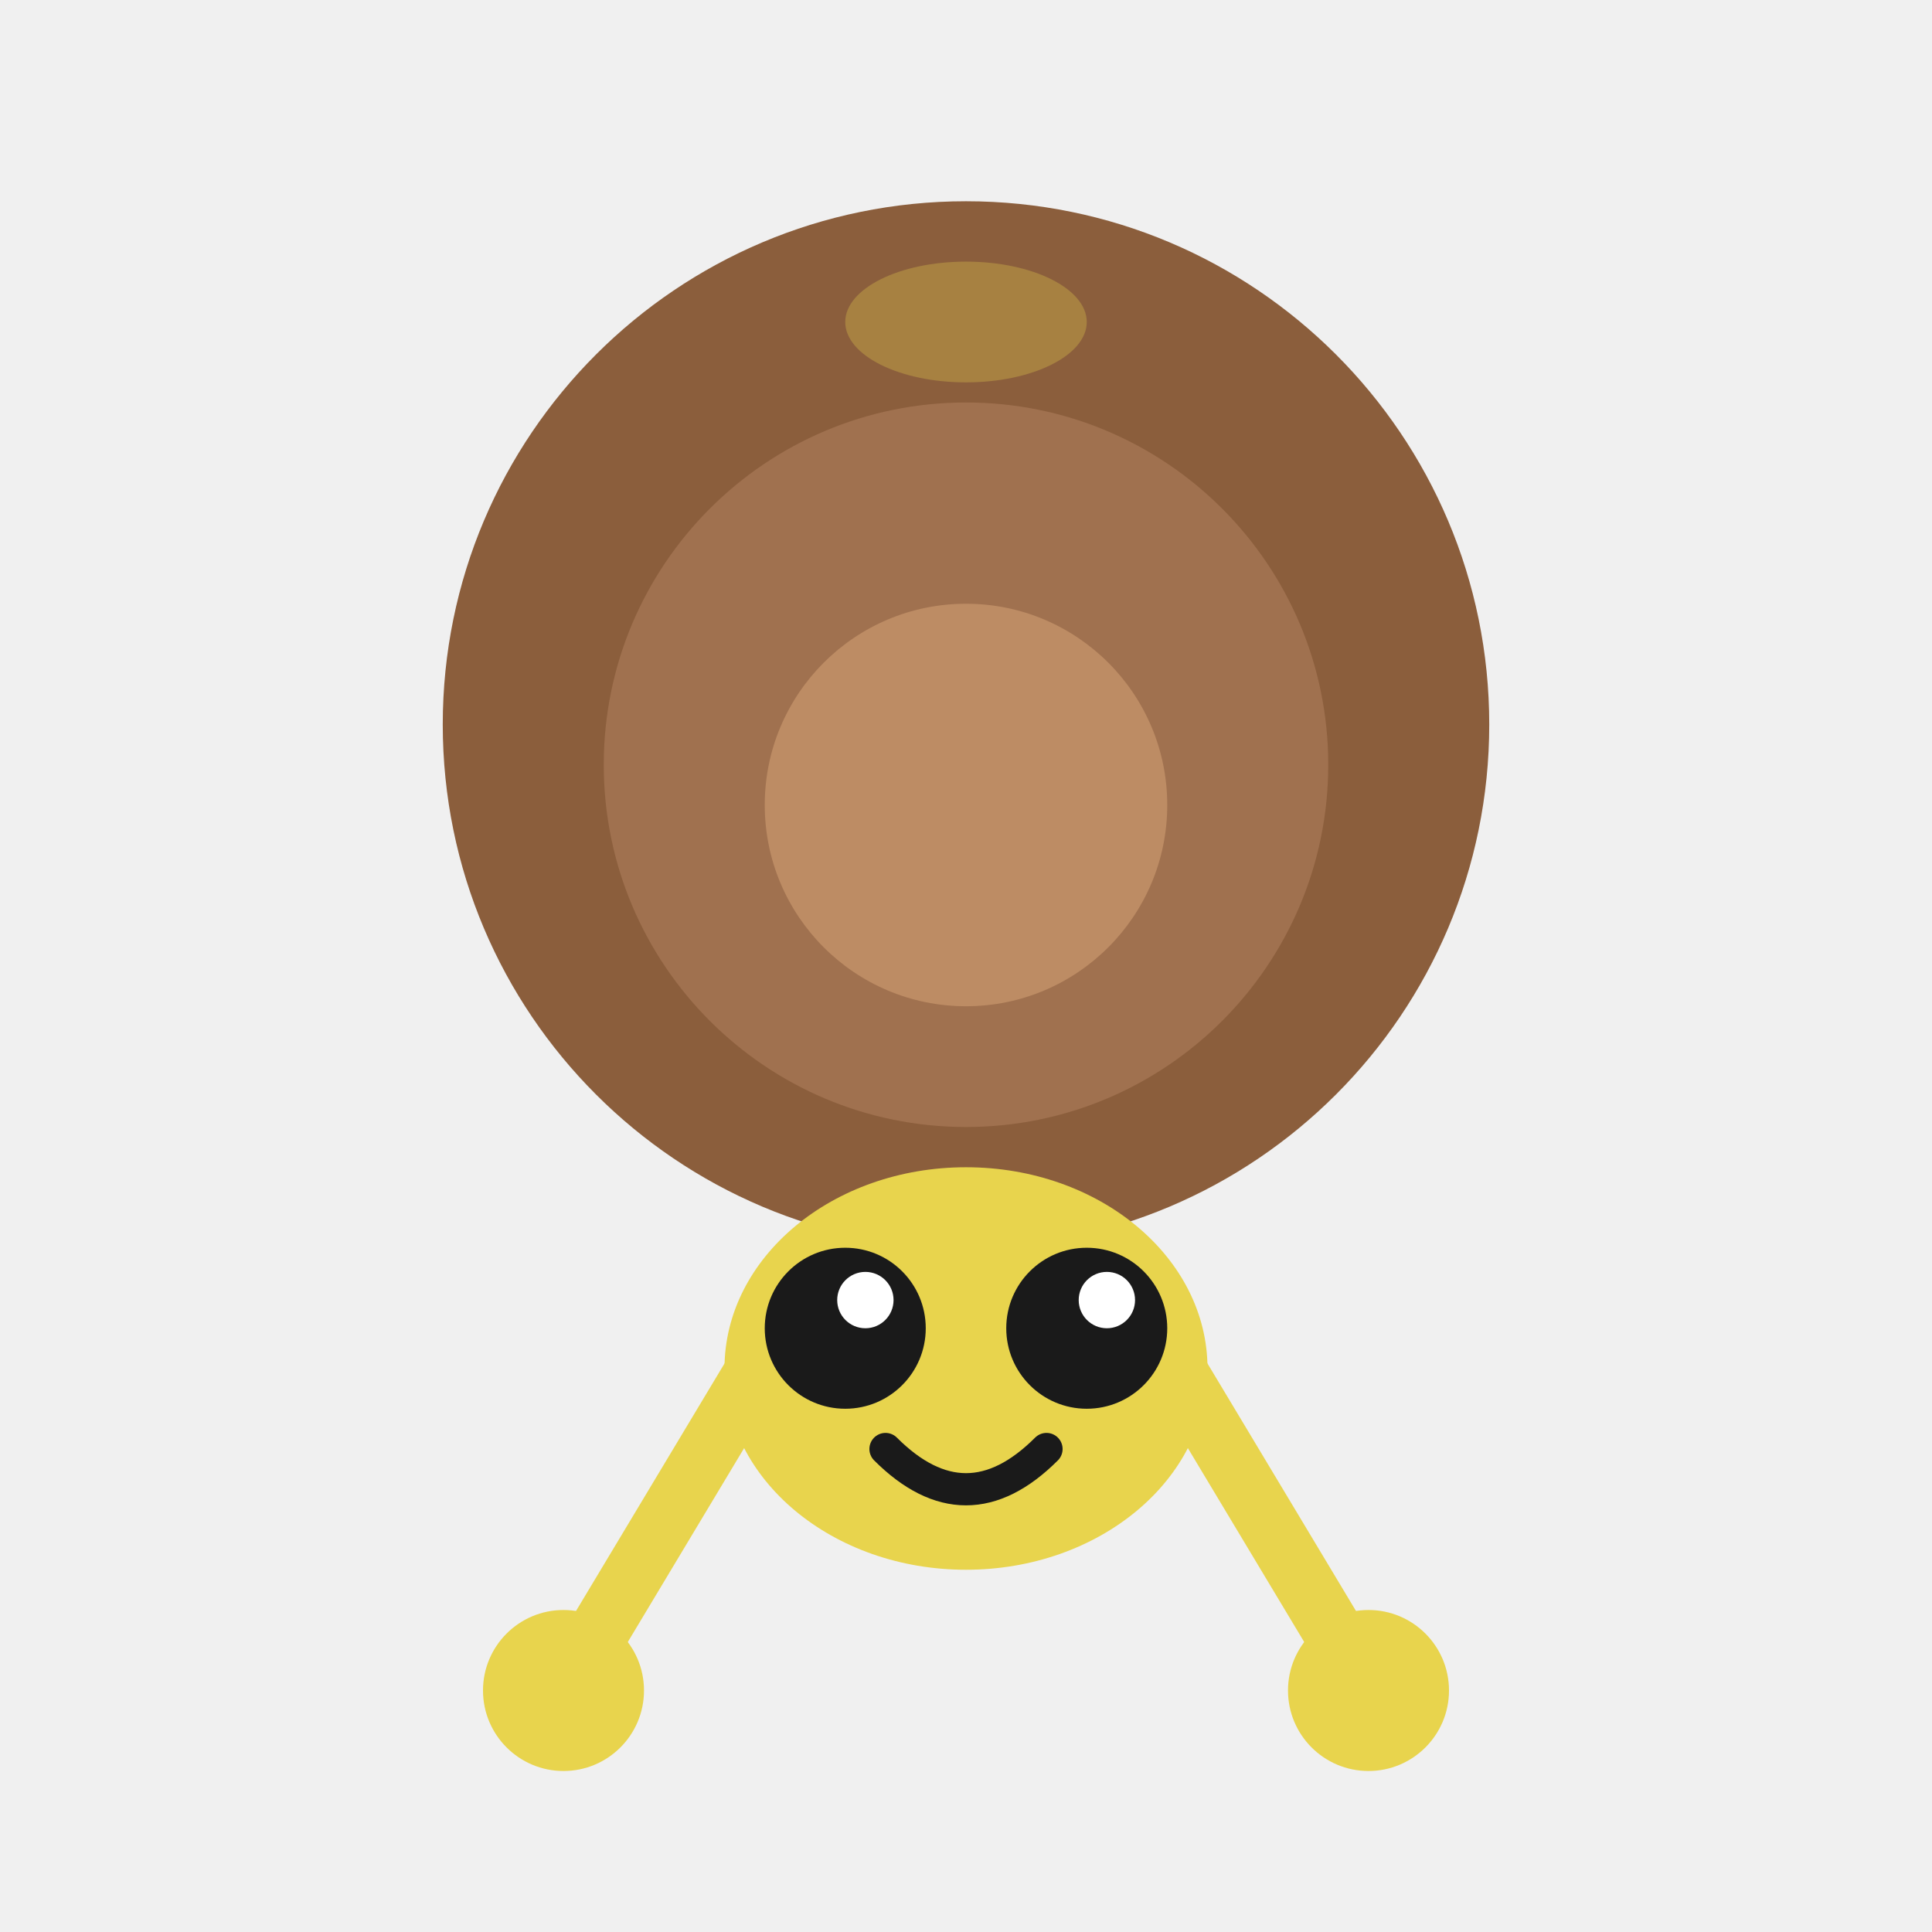
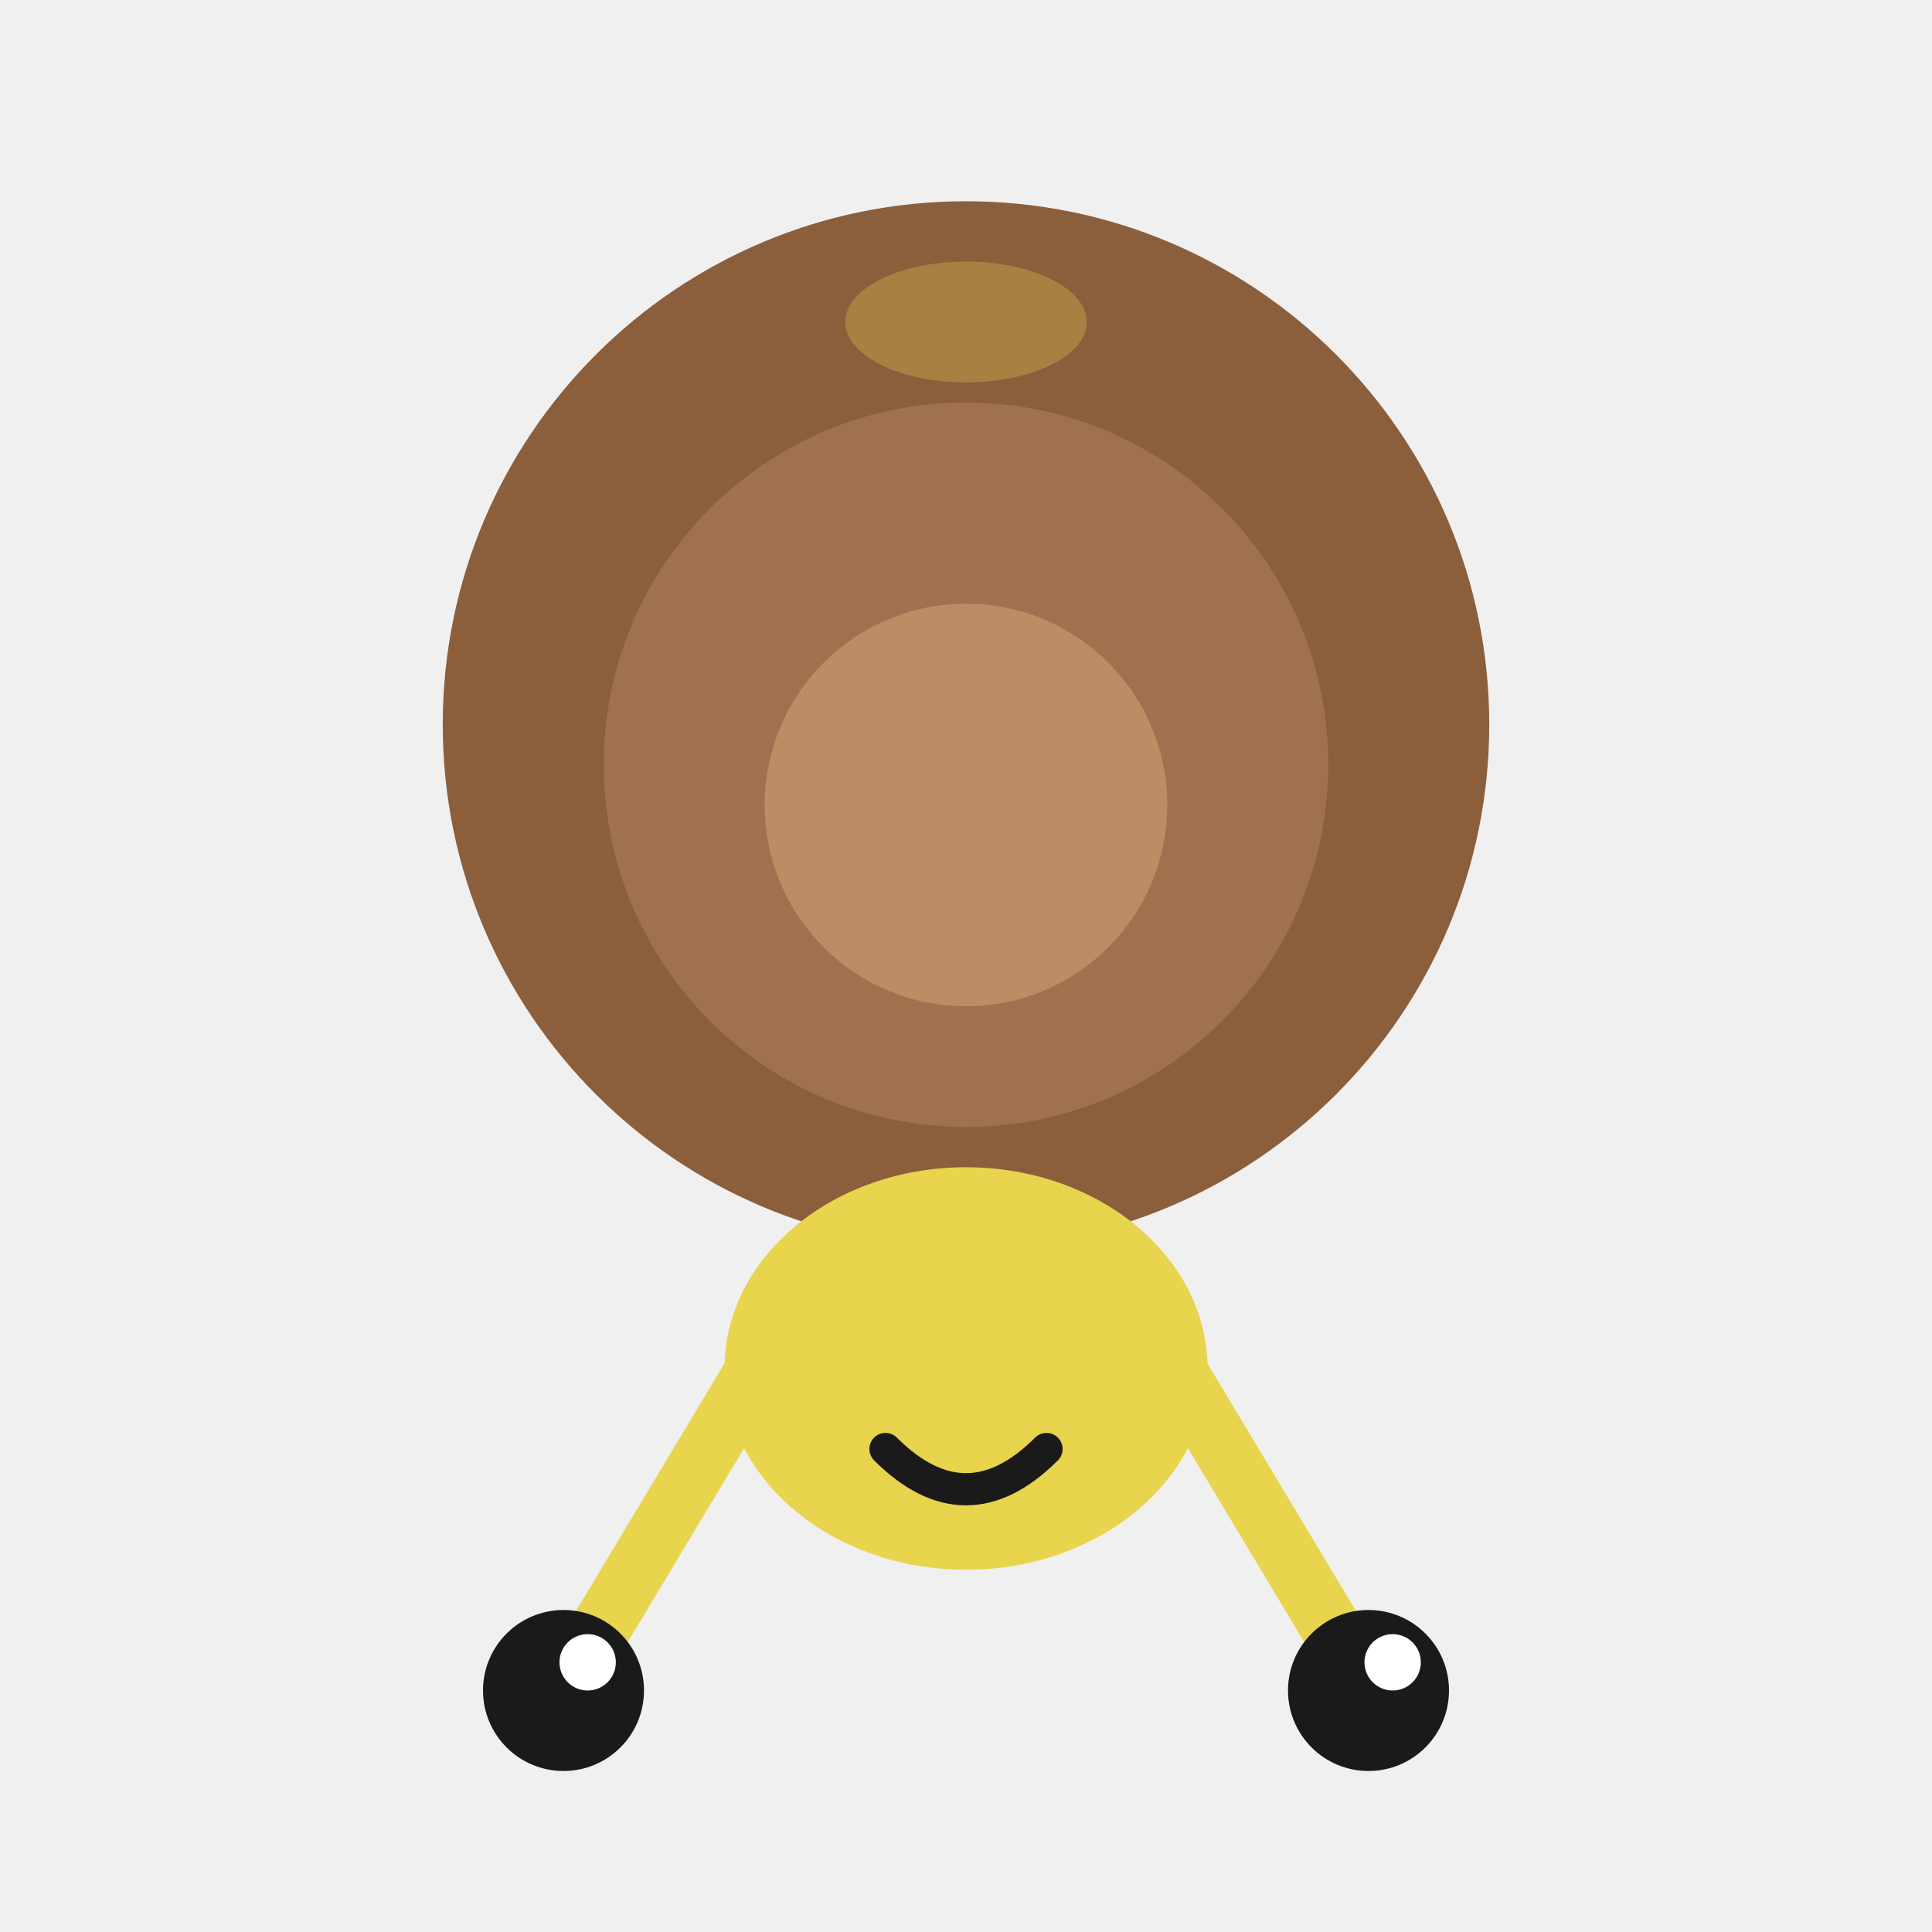
<svg xmlns="http://www.w3.org/2000/svg" viewBox="0 0 48 48" width="48" height="48">
  <circle cx="24" cy="18" r="13" fill="#8B5E3C" />
  <circle cx="24" cy="19" r="9" fill="#A0714F" />
  <circle cx="24" cy="20" r="5" fill="#BD8C64" />
  <ellipse cx="24" cy="34" rx="6" ry="5" fill="#E8D44D" />
  <ellipse cx="24" cy="8" rx="3" ry="1.5" fill="#E8D44D" opacity="0.3" />
  <line x1="20" y1="32" x2="14" y2="42" stroke="#E8D44D" stroke-width="1.5" stroke-linecap="round" />
-   <circle cx="14" cy="42" r="2" fill="#E8D44D" />
+   <circle cx="14" cy="42" r="2" fill="#1a1a1a" />
+   <circle cx="14.6" cy="41.3" r="0.7" fill="white" />
  <line x1="28" y1="32" x2="34" y2="42" stroke="#E8D44D" stroke-width="1.5" stroke-linecap="round" />
-   <circle cx="34" cy="42" r="2" fill="#E8D44D" />
-   <circle cx="21" cy="33" r="2" fill="#1a1a1a" />
-   <circle cx="21.5" cy="32.3" r="0.7" fill="white" />
-   <circle cx="27" cy="33" r="2" fill="#1a1a1a" />
-   <circle cx="27.5" cy="32.3" r="0.7" fill="white" />
+   <circle cx="34" cy="42" r="2" fill="#1a1a1a" />
+   <circle cx="34.6" cy="41.3" r="0.7" fill="white" />
  <path d="M22 36 Q24 38 26 36" stroke="#1a1a1a" stroke-width="0.8" fill="none" stroke-linecap="round" />
</svg>
